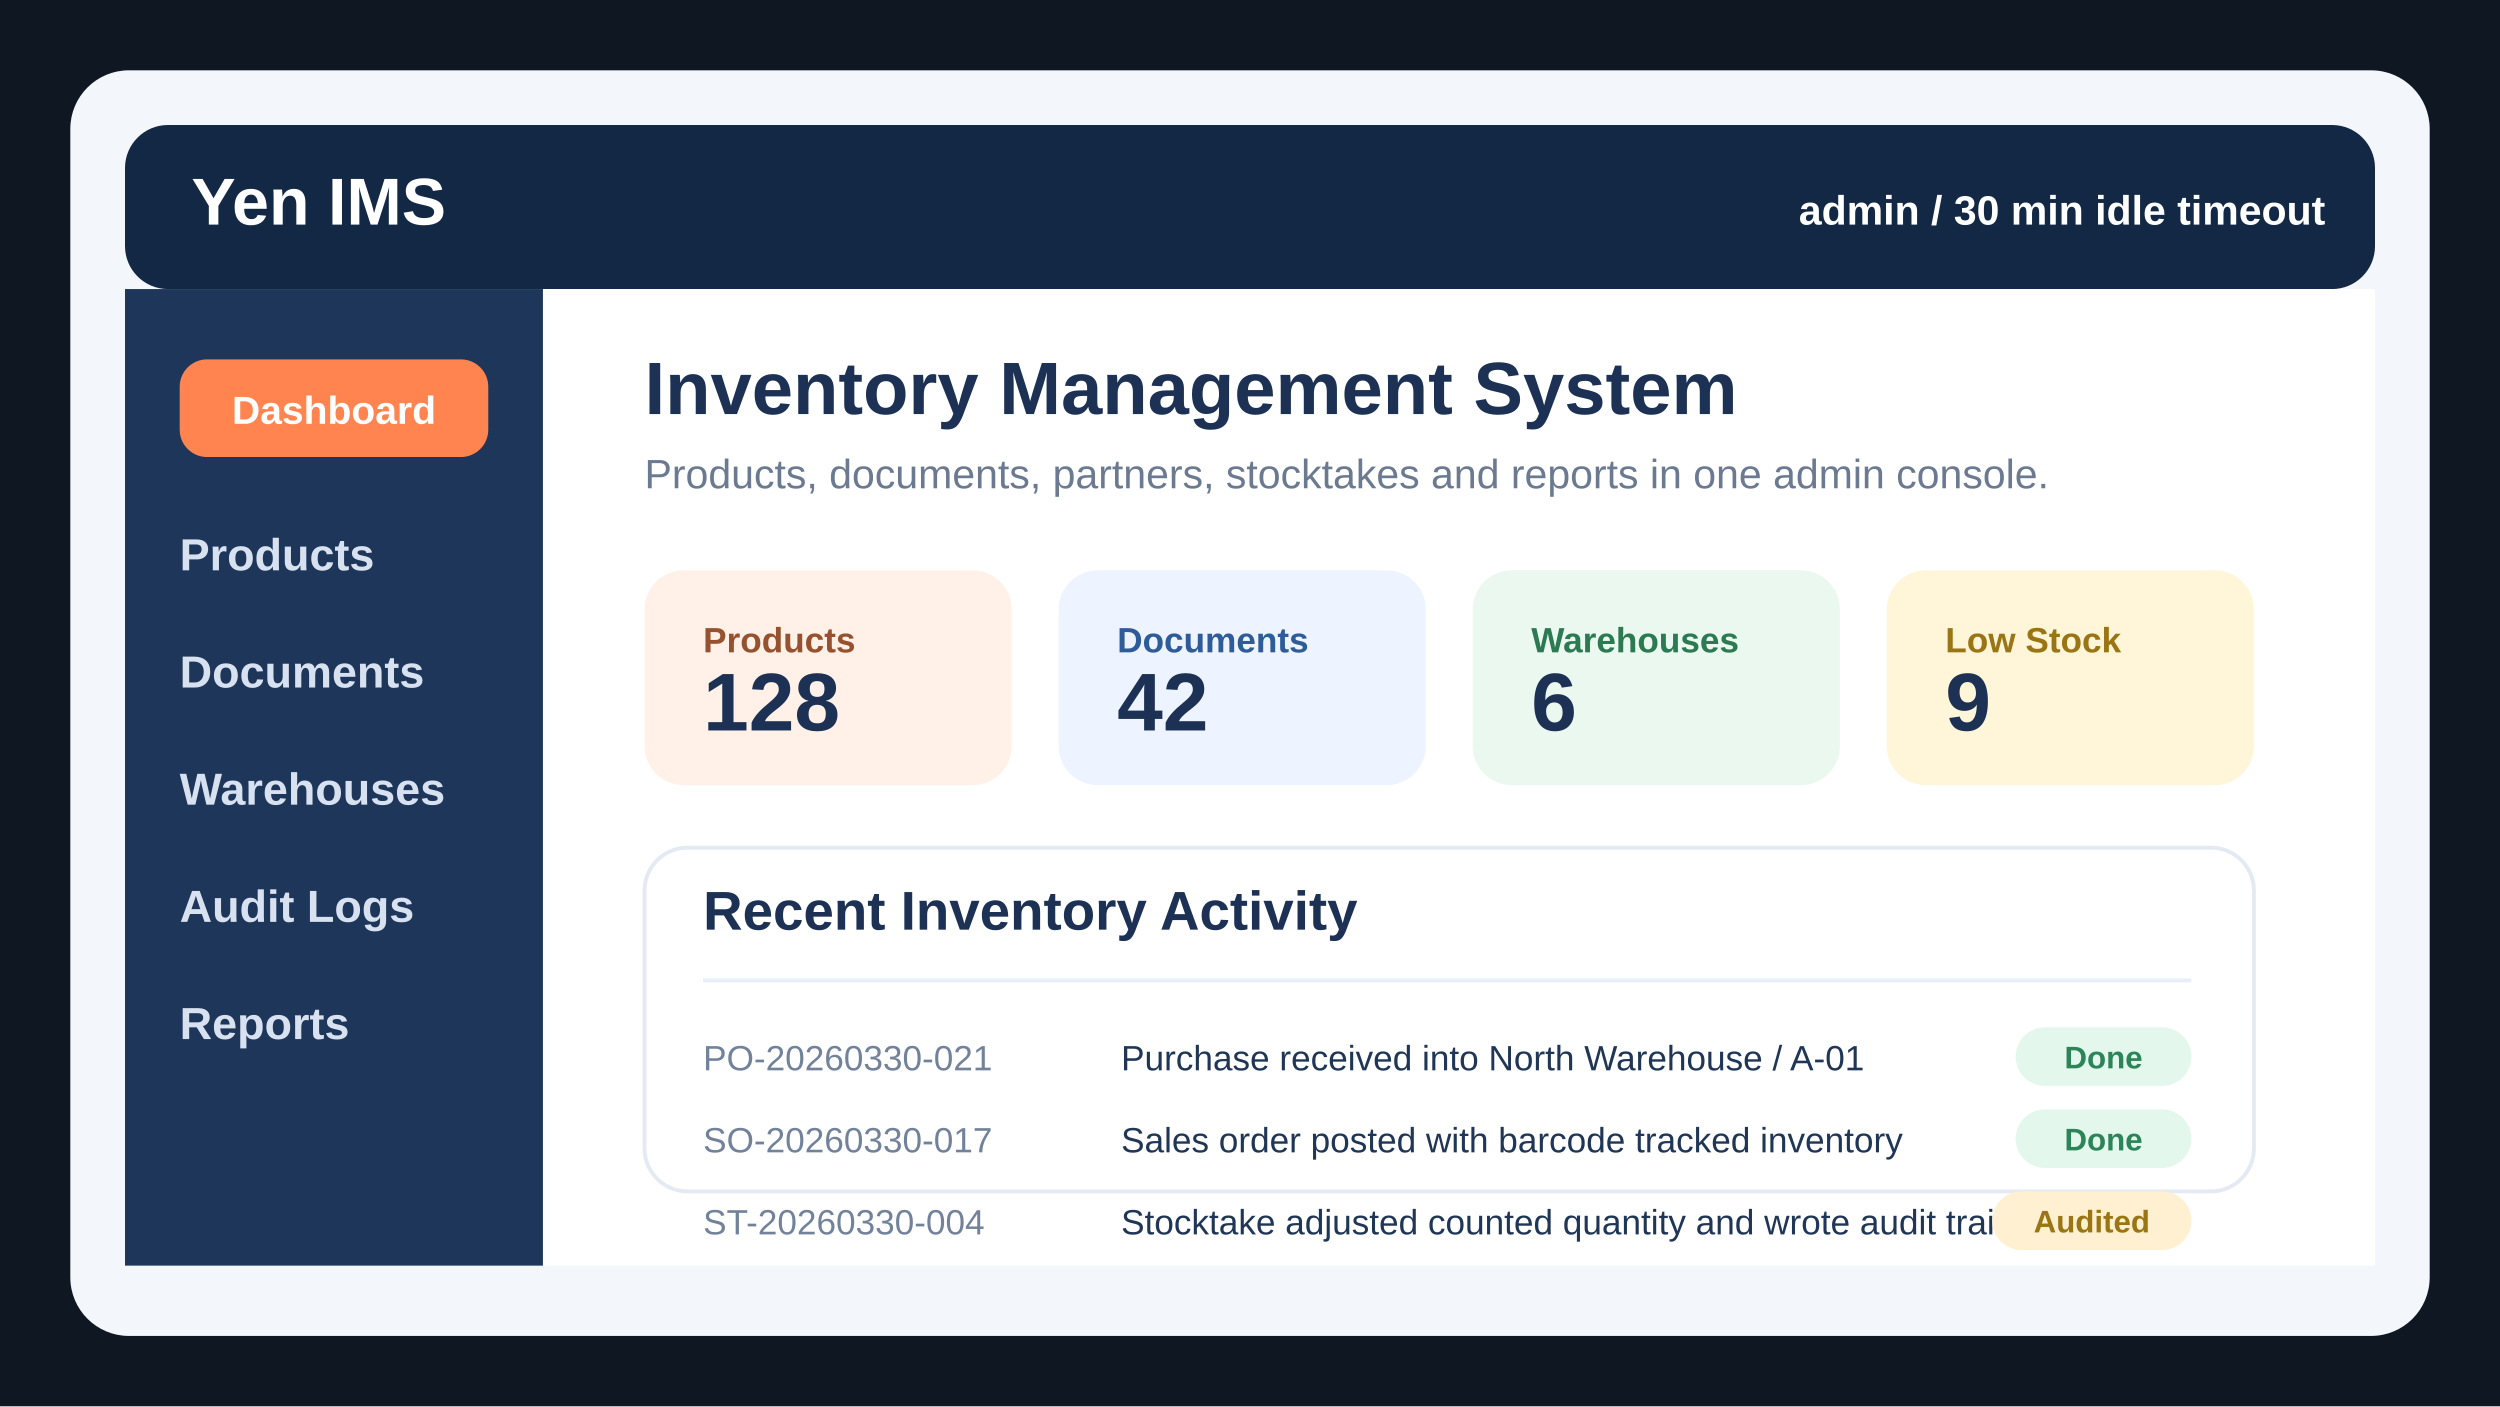
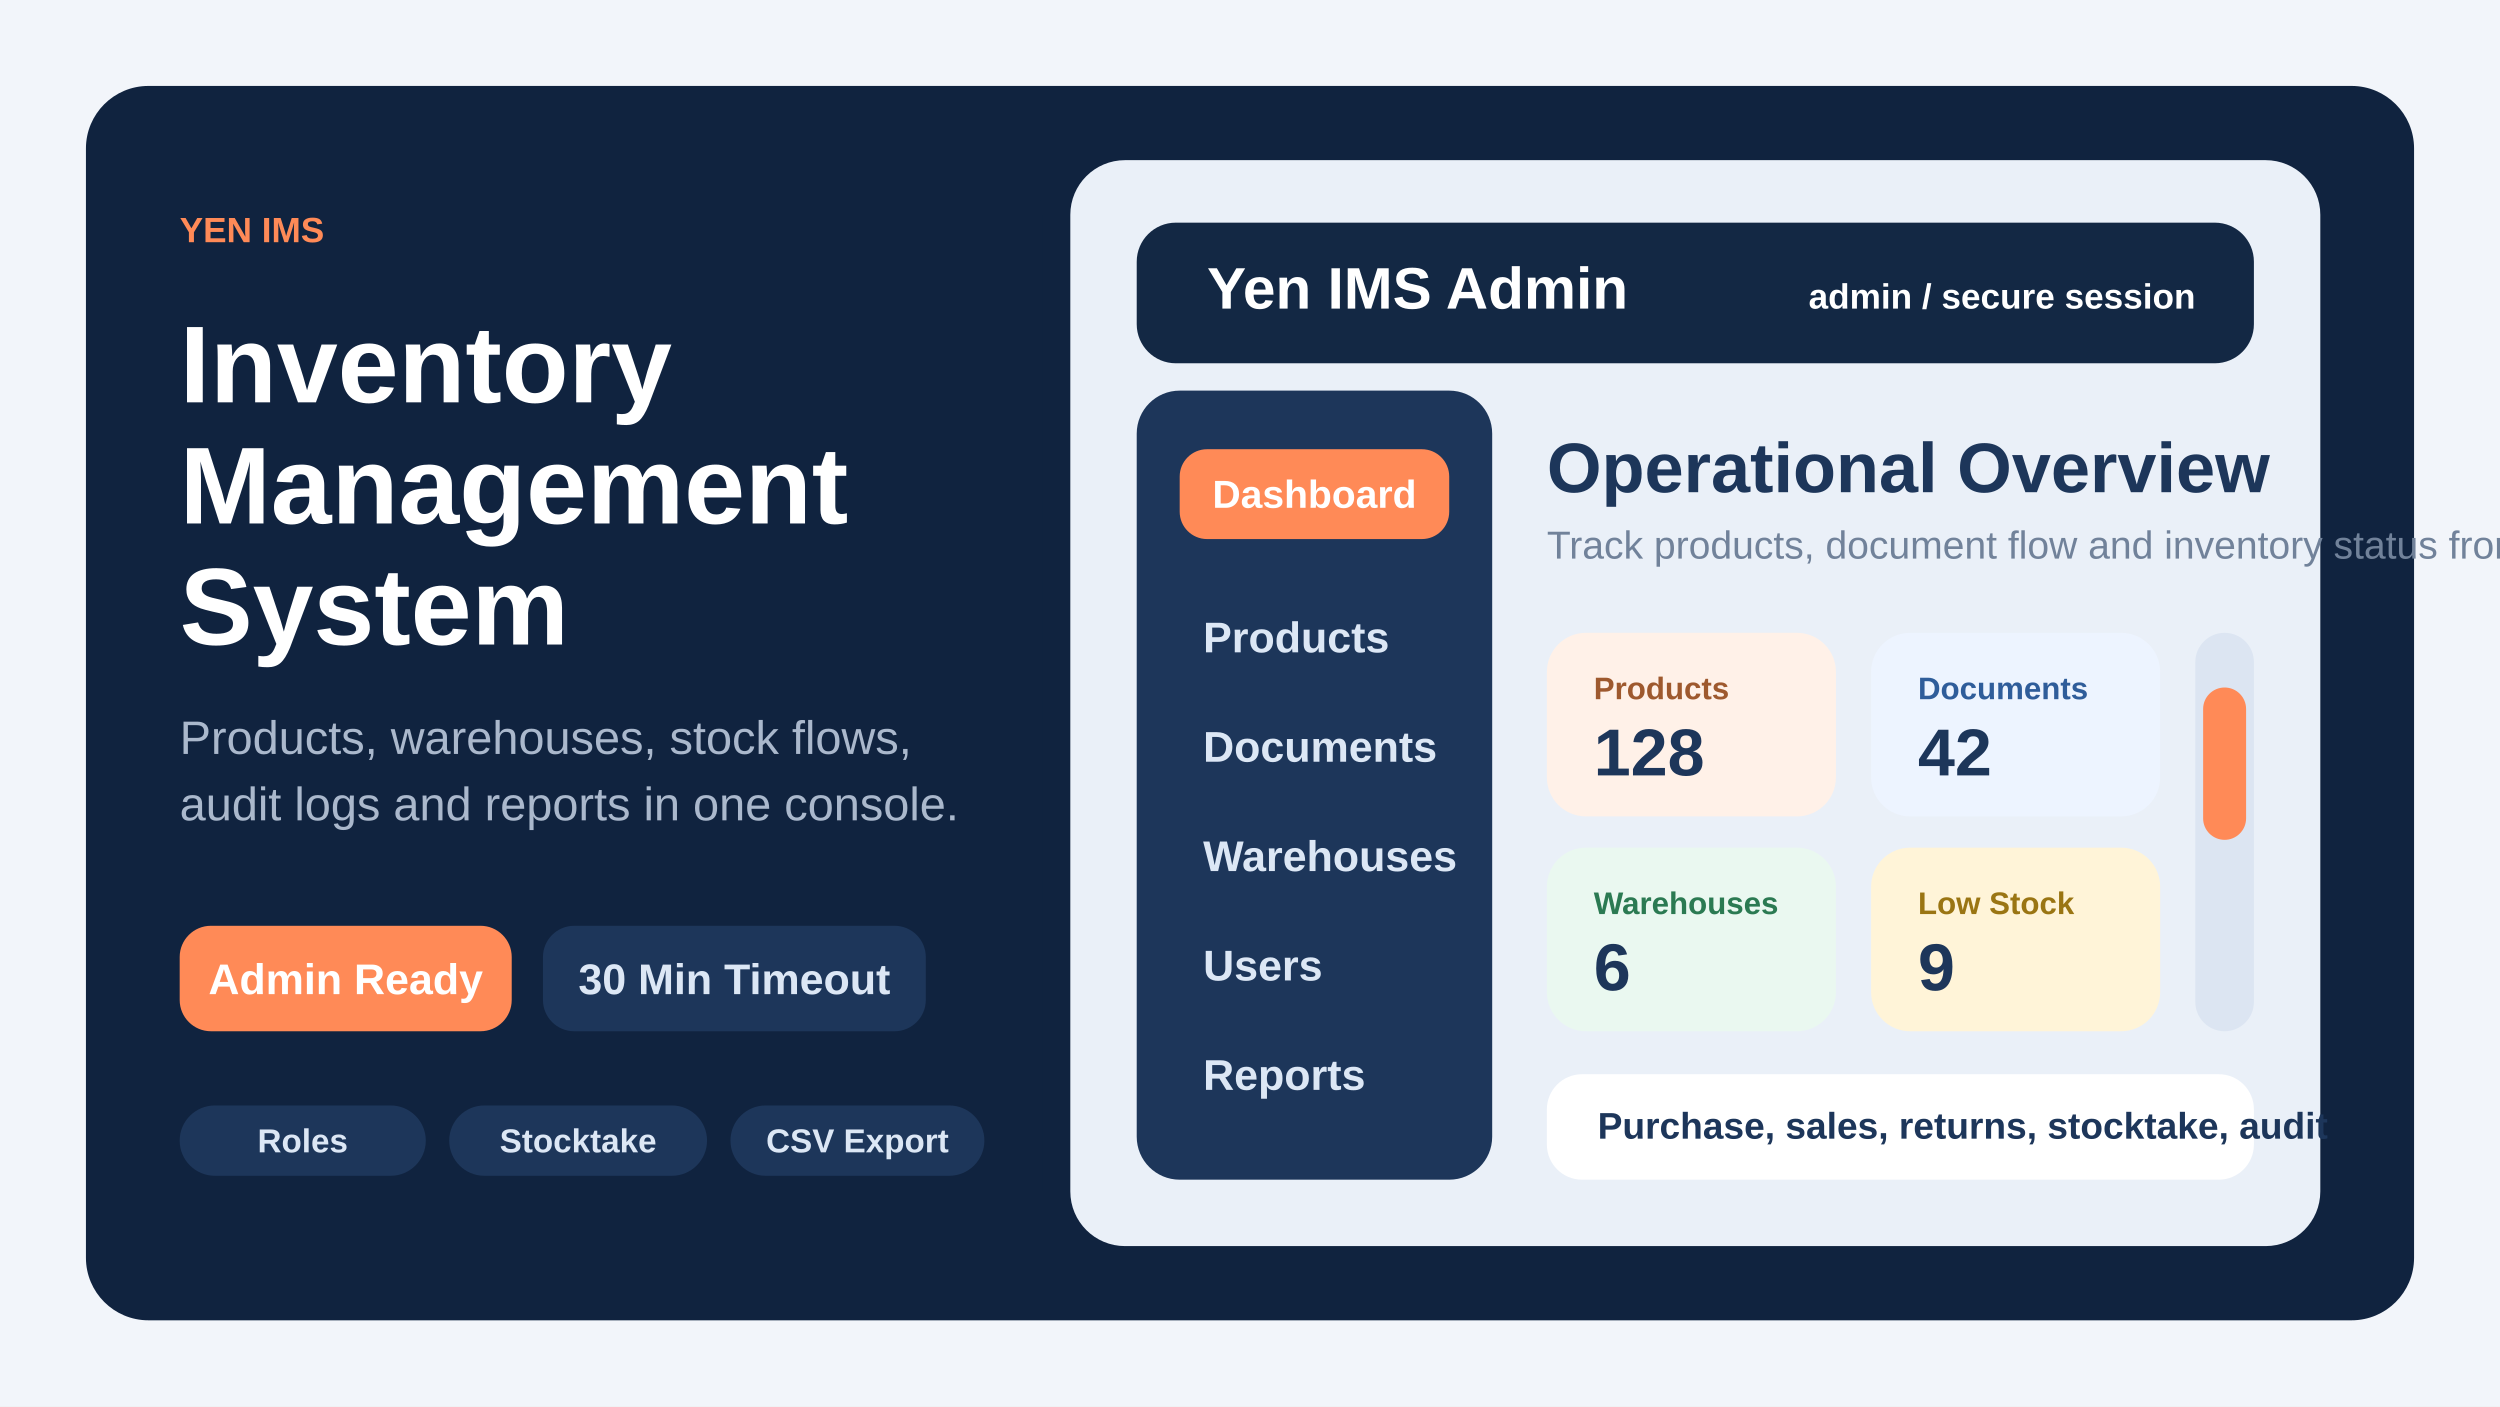
<svg xmlns="http://www.w3.org/2000/svg" width="1280" height="720" viewBox="0 0 1280 720">
-   <rect width="1280" height="720" fill="#0F1722" />
-   <rect x="36" y="36" width="1208" height="648" rx="30" fill="#F3F6FB" />
-   <rect x="64" y="64" width="1152" height="84" rx="22" fill="#132844" />
-   <rect x="64" y="148" width="214" height="500" rx="0 0 22 22" fill="#1D365A" />
-   <rect x="278" y="148" width="938" height="500" rx="0 0 22 0" fill="#FFFFFF" />
-   <text x="98" y="115" fill="#FFFFFF" font-size="34" font-family="Arial, Helvetica, sans-serif" font-weight="700">Yen IMS</text>
-   <text x="921" y="115" fill="#FFFFFF" font-size="21" font-family="Arial, Helvetica, sans-serif" font-weight="700">admin / 30 min idle timeout</text>
-   <rect x="92" y="184" width="158" height="50" rx="14" fill="#FF8450" />
-   <text x="171" y="217" fill="#FFFFFF" font-size="20" text-anchor="middle" font-family="Arial, Helvetica, sans-serif" font-weight="700">Dashboard</text>
-   <text x="92" y="292" fill="#D8E1F0" font-size="23" font-family="Arial, Helvetica, sans-serif" font-weight="700">Products</text>
-   <text x="92" y="352" fill="#D8E1F0" font-size="23" font-family="Arial, Helvetica, sans-serif" font-weight="700">Documents</text>
-   <text x="92" y="412" fill="#D8E1F0" font-size="23" font-family="Arial, Helvetica, sans-serif" font-weight="700">Warehouses</text>
-   <text x="92" y="472" fill="#D8E1F0" font-size="23" font-family="Arial, Helvetica, sans-serif" font-weight="700">Audit Logs</text>
-   <text x="92" y="532" fill="#D8E1F0" font-size="23" font-family="Arial, Helvetica, sans-serif" font-weight="700">Reports</text>
-   <text x="330" y="212" fill="#1C3154" font-size="38" font-family="Arial, Helvetica, sans-serif" font-weight="700">Inventory Management System</text>
-   <text x="330" y="250" fill="#6B7A90" font-size="21" font-family="Arial, Helvetica, sans-serif">Products, documents, partners, stocktakes and reports in one admin console.</text>
-   <rect x="330" y="292" width="188" height="110" rx="20" fill="#FFF1E8" />
-   <rect x="542" y="292" width="188" height="110" rx="20" fill="#EDF3FF" />
-   <rect x="754" y="292" width="188" height="110" rx="20" fill="#EAF8F0" />
-   <rect x="966" y="292" width="188" height="110" rx="20" fill="#FFF5D9" />
-   <text x="360" y="334" fill="#96512E" font-size="18" font-family="Arial, Helvetica, sans-serif" font-weight="700">Products</text>
-   <text x="360" y="374" fill="#1C3154" font-size="42" font-family="Arial, Helvetica, sans-serif" font-weight="700">128</text>
-   <text x="572" y="334" fill="#2E5C98" font-size="18" font-family="Arial, Helvetica, sans-serif" font-weight="700">Documents</text>
-   <text x="572" y="374" fill="#1C3154" font-size="42" font-family="Arial, Helvetica, sans-serif" font-weight="700">42</text>
-   <text x="784" y="334" fill="#2B7A52" font-size="18" font-family="Arial, Helvetica, sans-serif" font-weight="700">Warehouses</text>
-   <text x="784" y="374" fill="#1C3154" font-size="42" font-family="Arial, Helvetica, sans-serif" font-weight="700">6</text>
-   <text x="996" y="334" fill="#9A7513" font-size="18" font-family="Arial, Helvetica, sans-serif" font-weight="700">Low Stock</text>
-   <text x="996" y="374" fill="#1C3154" font-size="42" font-family="Arial, Helvetica, sans-serif" font-weight="700">9</text>
-   <rect x="330" y="434" width="824" height="176" rx="22" fill="#FFFFFF" stroke="#E3EAF4" stroke-width="2" />
-   <text x="360" y="476" fill="#1C3154" font-size="28" font-family="Arial, Helvetica, sans-serif" font-weight="700">Recent Inventory Activity</text>
-   <line x1="360" y1="502" x2="1122" y2="502" stroke="#E8EEF7" stroke-width="2" />
-   <text x="360" y="548" fill="#72829A" font-size="18" font-family="Arial, Helvetica, sans-serif">PO-20260330-021</text>
-   <text x="574" y="548" fill="#203656" font-size="18" font-family="Arial, Helvetica, sans-serif">Purchase received into North Warehouse / A-01</text>
-   <rect x="1032" y="526" width="90" height="30" rx="15" fill="#E4F7EC" />
-   <text x="1077" y="547" fill="#2C8558" font-size="16" text-anchor="middle" font-family="Arial, Helvetica, sans-serif" font-weight="700">Done</text>
-   <text x="360" y="590" fill="#72829A" font-size="18" font-family="Arial, Helvetica, sans-serif">SO-20260330-017</text>
-   <text x="574" y="590" fill="#203656" font-size="18" font-family="Arial, Helvetica, sans-serif">Sales order posted with barcode tracked inventory</text>
-   <rect x="1032" y="568" width="90" height="30" rx="15" fill="#E4F7EC" />
-   <text x="1077" y="589" fill="#2C8558" font-size="16" text-anchor="middle" font-family="Arial, Helvetica, sans-serif" font-weight="700">Done</text>
-   <text x="360" y="632" fill="#72829A" font-size="18" font-family="Arial, Helvetica, sans-serif">ST-20260330-004</text>
-   <text x="574" y="632" fill="#203656" font-size="18" font-family="Arial, Helvetica, sans-serif">Stocktake adjusted counted quantity and wrote audit trail</text>
-   <rect x="1020" y="610" width="102" height="30" rx="15" fill="#FFF0D1" />
-   <text x="1071" y="631" fill="#9A7513" font-size="16" text-anchor="middle" font-family="Arial, Helvetica, sans-serif" font-weight="700">Audited</text>
+   <rect width="1280" height="720" fill="#F2F5FA" />
+   <rect x="44" y="44" width="1192" height="632" rx="32" fill="#10233F" />
+   <rect x="78" y="82" width="456" height="556" rx="28" fill="#10233F" />
+   <text x="92" y="124" fill="#FF8A57" font-size="18" font-family="Arial, Helvetica, sans-serif" font-weight="700">YEN IMS</text>
+   <text x="92" y="206" fill="#FFFFFF" font-size="56" font-family="Arial, Helvetica, sans-serif" font-weight="700">Inventory</text>
+   <text x="92" y="268" fill="#FFFFFF" font-size="56" font-family="Arial, Helvetica, sans-serif" font-weight="700">Management</text>
+   <text x="92" y="330" fill="#FFFFFF" font-size="56" font-family="Arial, Helvetica, sans-serif" font-weight="700">System</text>
+   <text x="92" y="386" fill="#AAB8CC" font-size="24" font-family="Arial, Helvetica, sans-serif">Products, warehouses, stock flows,</text>
+   <text x="92" y="420" fill="#AAB8CC" font-size="24" font-family="Arial, Helvetica, sans-serif">audit logs and reports in one console.</text>
+   <rect x="92" y="474" width="170" height="54" rx="16" fill="#FF8A57" />
+   <text x="177" y="509" text-anchor="middle" fill="#FFFFFF" font-size="22" font-family="Arial, Helvetica, sans-serif" font-weight="700">Admin Ready</text>
+   <rect x="278" y="474" width="196" height="54" rx="16" fill="#1D365A" />
+   <text x="376" y="509" text-anchor="middle" fill="#DCE7F5" font-size="22" font-family="Arial, Helvetica, sans-serif" font-weight="700">30 Min Timeout</text>
+   <rect x="92" y="566" width="126" height="36" rx="18" fill="#1D365A" />
+   <text x="155" y="590" text-anchor="middle" fill="#DCE7F5" font-size="17" font-family="Arial, Helvetica, sans-serif" font-weight="700">Roles</text>
+   <rect x="230" y="566" width="132" height="36" rx="18" fill="#1D365A" />
+   <text x="296" y="590" text-anchor="middle" fill="#DCE7F5" font-size="17" font-family="Arial, Helvetica, sans-serif" font-weight="700">Stocktake</text>
+   <rect x="374" y="566" width="130" height="36" rx="18" fill="#1D365A" />
+   <text x="439" y="590" text-anchor="middle" fill="#DCE7F5" font-size="17" font-family="Arial, Helvetica, sans-serif" font-weight="700">CSV Export</text>
+   <rect x="548" y="82" width="640" height="556" rx="28" fill="#EAF0F8" />
+   <rect x="582" y="114" width="572" height="72" rx="20" fill="#132844" />
+   <text x="618" y="158" fill="#FFFFFF" font-size="30" font-family="Arial, Helvetica, sans-serif" font-weight="700">Yen IMS Admin</text>
+   <text x="926" y="158" fill="#FFFFFF" font-size="18" font-family="Arial, Helvetica, sans-serif" font-weight="700">admin / secure session</text>
+   <rect x="582" y="200" width="182" height="404" rx="22" fill="#1D365A" />
+   <rect x="604" y="230" width="138" height="46" rx="14" fill="#FF8A57" />
+   <text x="673" y="260" text-anchor="middle" fill="#FFFFFF" font-size="20" font-family="Arial, Helvetica, sans-serif" font-weight="700">Dashboard</text>
+   <text x="616" y="334" fill="#DCE7F5" font-size="22" font-family="Arial, Helvetica, sans-serif" font-weight="700">Products</text>
+   <text x="616" y="390" fill="#DCE7F5" font-size="22" font-family="Arial, Helvetica, sans-serif" font-weight="700">Documents</text>
+   <text x="616" y="446" fill="#DCE7F5" font-size="22" font-family="Arial, Helvetica, sans-serif" font-weight="700">Warehouses</text>
+   <text x="616" y="502" fill="#DCE7F5" font-size="22" font-family="Arial, Helvetica, sans-serif" font-weight="700">Users</text>
+   <text x="616" y="558" fill="#DCE7F5" font-size="22" font-family="Arial, Helvetica, sans-serif" font-weight="700">Reports</text>
+   <text x="792" y="252" fill="#1D365A" font-size="36" font-family="Arial, Helvetica, sans-serif" font-weight="700">Operational Overview</text>
+   <text x="792" y="286" fill="#71829A" font-size="20" font-family="Arial, Helvetica, sans-serif">Track products, document flow and inventory status from one screen.</text>
+   <rect x="792" y="324" width="148" height="94" rx="20" fill="#FFF1E8" />
+   <rect x="958" y="324" width="148" height="94" rx="20" fill="#EDF4FF" />
+   <rect x="792" y="434" width="148" height="94" rx="20" fill="#EAF8F0" />
+   <rect x="958" y="434" width="148" height="94" rx="20" fill="#FFF4D8" />
+   <text x="816" y="358" fill="#9E592E" font-size="16" font-family="Arial, Helvetica, sans-serif" font-weight="700">Products</text>
+   <text x="816" y="397" fill="#1D365A" font-size="34" font-family="Arial, Helvetica, sans-serif" font-weight="700">128</text>
+   <text x="982" y="358" fill="#2F5D9A" font-size="16" font-family="Arial, Helvetica, sans-serif" font-weight="700">Documents</text>
+   <text x="982" y="397" fill="#1D365A" font-size="34" font-family="Arial, Helvetica, sans-serif" font-weight="700">42</text>
+   <text x="816" y="468" fill="#2B7A52" font-size="16" font-family="Arial, Helvetica, sans-serif" font-weight="700">Warehouses</text>
+   <text x="816" y="507" fill="#1D365A" font-size="34" font-family="Arial, Helvetica, sans-serif" font-weight="700">6</text>
+   <text x="982" y="468" fill="#9A7513" font-size="16" font-family="Arial, Helvetica, sans-serif" font-weight="700">Low Stock</text>
+   <text x="982" y="507" fill="#1D365A" font-size="34" font-family="Arial, Helvetica, sans-serif" font-weight="700">9</text>
+   <rect x="1124" y="324" width="30" height="204" rx="15" fill="#DCE5F2" />
+   <rect x="1128" y="352" width="22" height="78" rx="11" fill="#FF8A57" />
+   <rect x="792" y="550" width="362" height="54" rx="18" fill="#FFFFFF" />
+   <text x="818" y="583" fill="#1D365A" font-size="19" font-family="Arial, Helvetica, sans-serif" font-weight="700">Purchase, sales, returns, stocktake, audit</text>
</svg>
